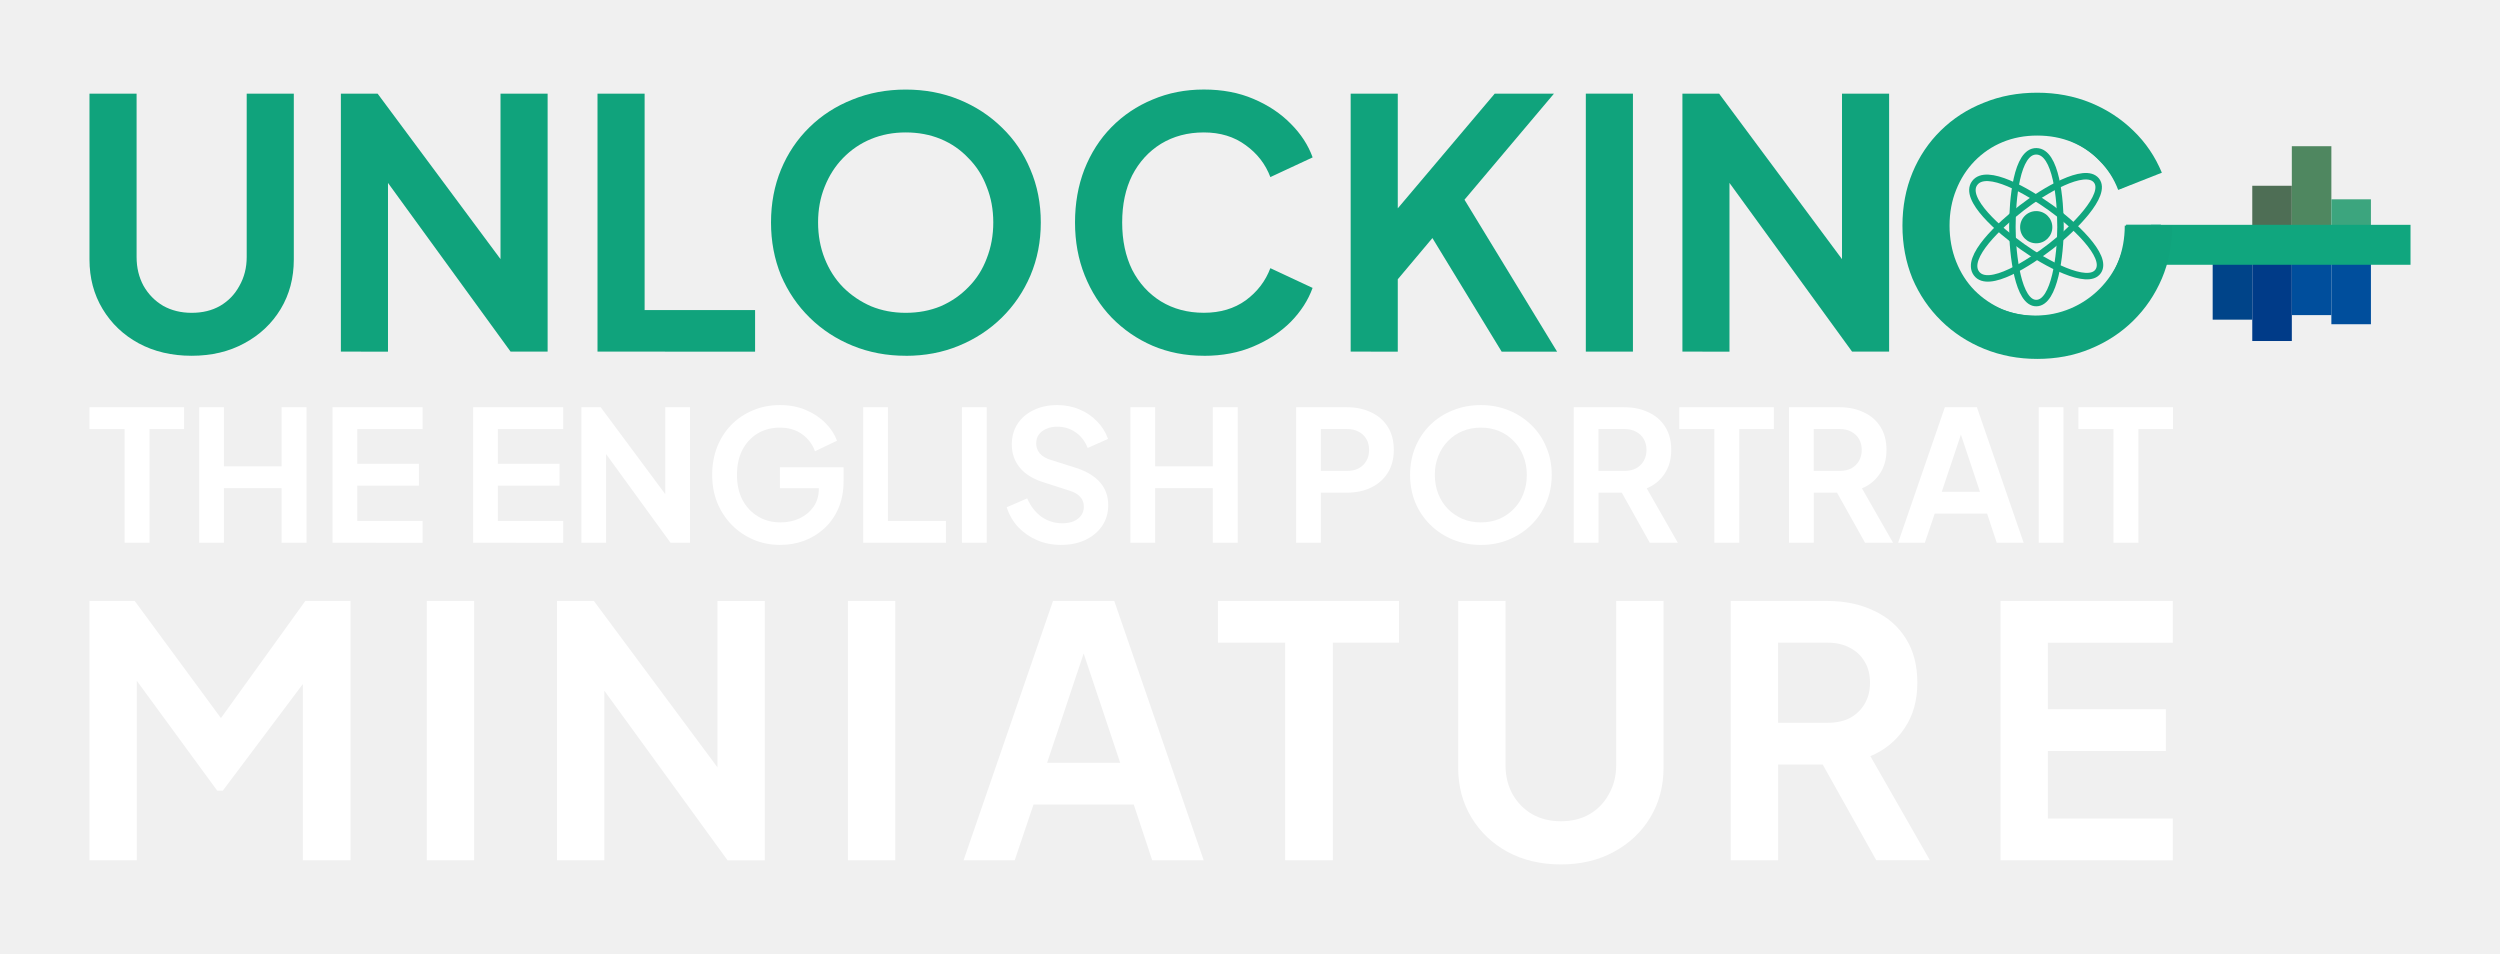
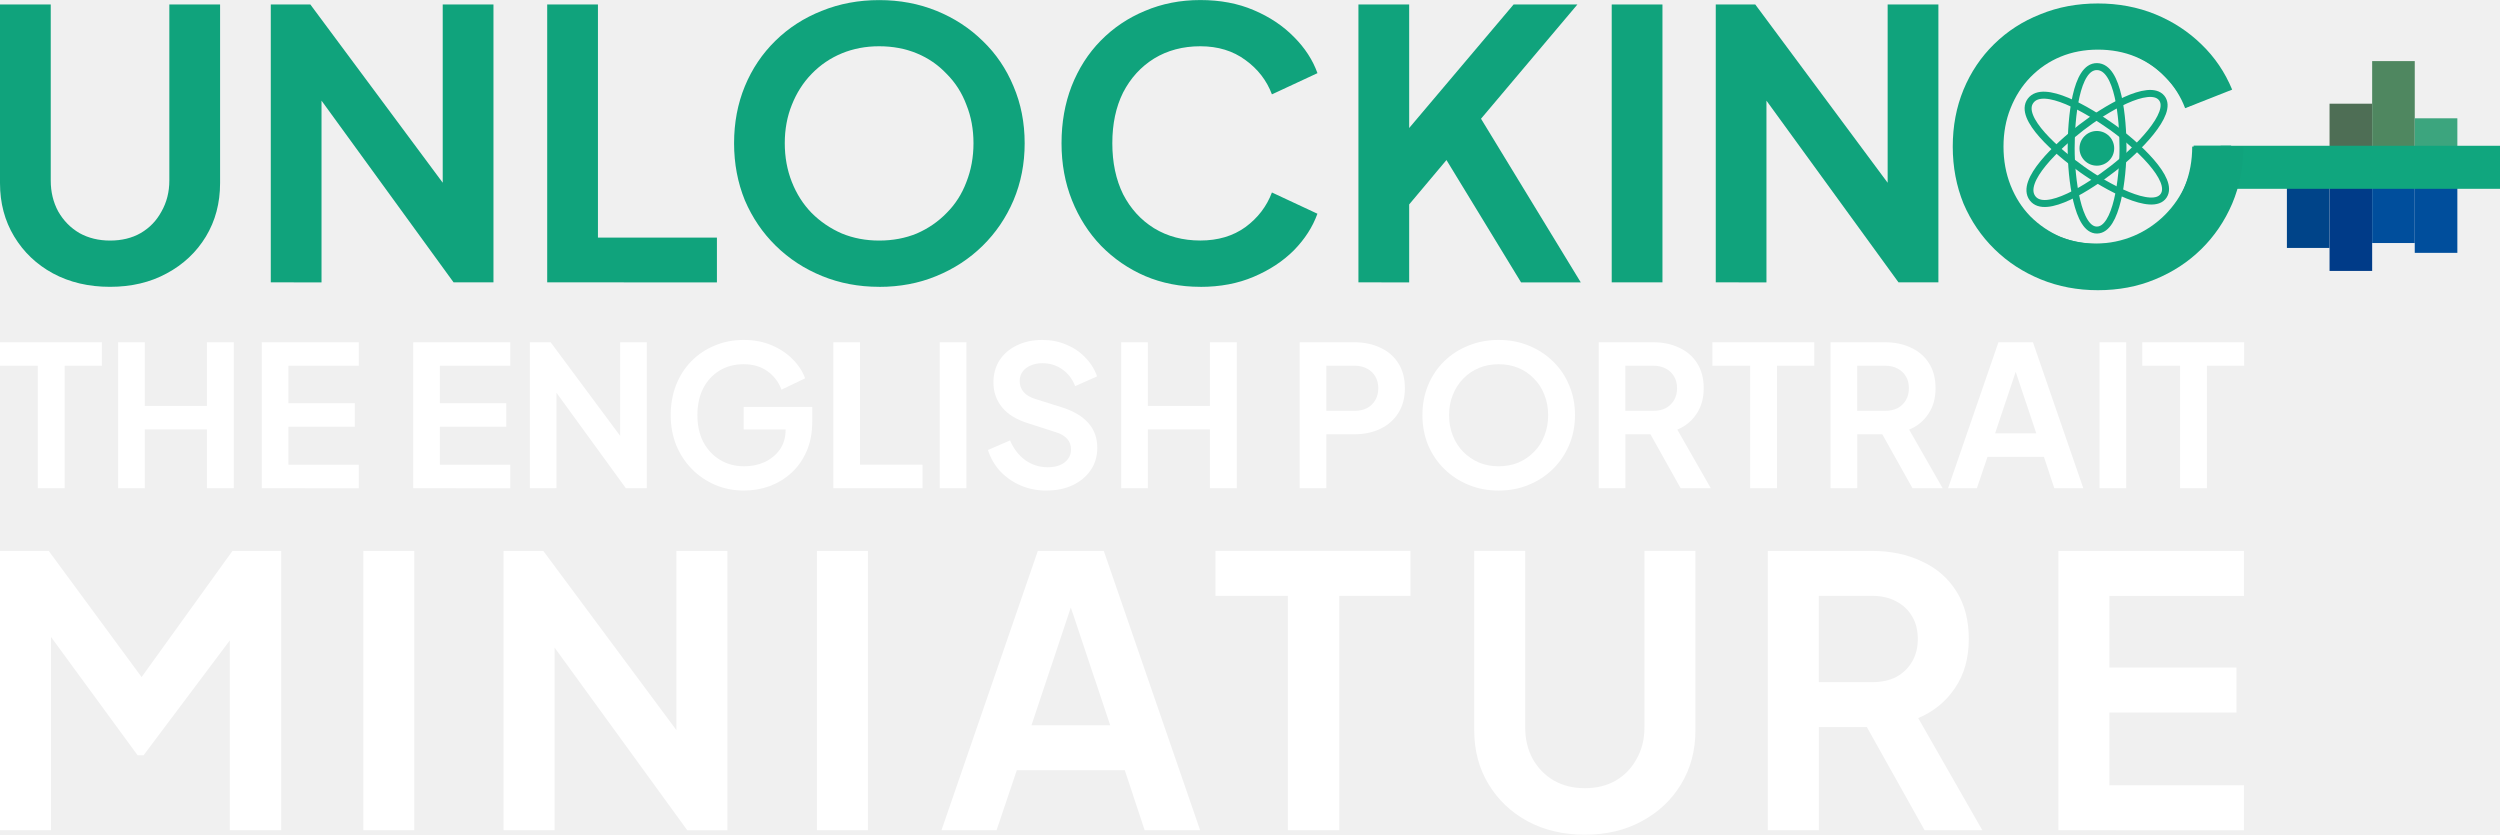
- <svg xmlns="http://www.w3.org/2000/svg" preserveAspectRatio="xMidyMid meet" viewBox="0 0 55.878 21.321" version="1.1" id="svg1503">
+ <svg xmlns="http://www.w3.org/2000/svg" preserveAspectRatio="xMidyMid meet" viewBox="2 2 51.878 17.321" version="1.1" id="svg1503">
  <defs id="defs54" />
  <path id="path1300" style="font-style:normal;font-variant:normal;font-weight:bold;font-stretch:normal;font-size:8.5px;line-height:1.3;font-family:'Plus Jakarta Sans';-inkscape-font-specification:'Plus Jakarta Sans Bold';letter-spacing:0px;word-spacing:0px;fill:#ffffff;fill-opacity:1;stroke:none;stroke-width:0.364" d="m 2,19.228 v -5.796 h 1.011 l 2.171,2.949 H 4.7 L 6.824,13.432 h 1.011 v 5.796 H 6.769 V 14.638 L 7.182,14.739 4.98,17.672 H 4.855 L 2.708,14.739 3.058,14.638 v 4.59 z" />
  <path id="path1302" style="font-style:normal;font-variant:normal;font-weight:bold;font-stretch:normal;font-size:8.5px;line-height:1.3;font-family:'Plus Jakarta Sans';-inkscape-font-specification:'Plus Jakarta Sans Bold';letter-spacing:0px;word-spacing:0px;fill:#ffffff;fill-opacity:1;stroke:none;stroke-width:0.364" d="m 9.539,19.228 v -5.796 h 1.058 v 5.796 z" />
  <path id="path1304" style="font-style:normal;font-variant:normal;font-weight:bold;font-stretch:normal;font-size:8.5px;line-height:1.3;font-family:'Plus Jakarta Sans';-inkscape-font-specification:'Plus Jakarta Sans Bold';letter-spacing:0px;word-spacing:0px;fill:#ffffff;fill-opacity:1;stroke:none;stroke-width:0.364" d="m 12.449,19.228 v -5.796 h 0.825 l 3.19,4.295 -0.428,0.086 v -4.38 h 1.058 v 5.796 h -0.832 l -3.143,-4.326 0.389,-0.086 v 4.411 z" />
  <path id="path1306" style="font-style:normal;font-variant:normal;font-weight:bold;font-stretch:normal;font-size:8.5px;line-height:1.3;font-family:'Plus Jakarta Sans';-inkscape-font-specification:'Plus Jakarta Sans Bold';letter-spacing:0px;word-spacing:0px;fill:#ffffff;fill-opacity:1;stroke:none;stroke-width:0.364" d="m 18.953,19.228 v -5.796 h 1.058 v 5.796 z" />
  <path id="path1308" style="font-style:normal;font-variant:normal;font-weight:bold;font-stretch:normal;font-size:8.5px;line-height:1.3;font-family:'Plus Jakarta Sans';-inkscape-font-specification:'Plus Jakarta Sans Bold';letter-spacing:0px;word-spacing:0px;fill:#ffffff;fill-opacity:1;stroke:none;stroke-width:0.364" d="m 21.537,19.228 1.999,-5.796 h 1.369 l 1.999,5.796 h -1.151 l -0.412,-1.245 h -2.241 l -0.42,1.245 z m 1.867,-2.178 h 1.634 l -0.965,-2.886 h 0.296 z" />
  <path id="path1310" style="font-style:normal;font-variant:normal;font-weight:bold;font-stretch:normal;font-size:8.5px;line-height:1.3;font-family:'Plus Jakarta Sans';-inkscape-font-specification:'Plus Jakarta Sans Bold';letter-spacing:0px;word-spacing:0px;fill:#ffffff;fill-opacity:1;stroke:none;stroke-width:0.364" d="m 28.725,19.228 v -4.863 h -1.502 v -0.934 h 4.046 v 0.934 h -1.478 v 4.863 z" />
  <path id="path1312" style="font-style:normal;font-variant:normal;font-weight:bold;font-stretch:normal;font-size:8.5px;line-height:1.3;font-family:'Plus Jakarta Sans';-inkscape-font-specification:'Plus Jakarta Sans Bold';letter-spacing:0px;word-spacing:0px;fill:#ffffff;fill-opacity:1;stroke:none;stroke-width:0.364" d="m 34.887,19.321 q -0.669,0 -1.19,-0.28 -0.513,-0.28 -0.809,-0.77 -0.296,-0.49 -0.296,-1.113 v -3.727 h 1.058 v 3.672 q 0,0.358 0.156,0.646 0.163,0.288 0.443,0.451 0.28,0.156 0.638,0.156 0.366,0 0.638,-0.156 0.28,-0.163 0.436,-0.451 0.163,-0.288 0.163,-0.646 v -3.672 h 1.058 v 3.727 q 0,0.622 -0.296,1.113 -0.296,0.49 -0.817,0.77 -0.513,0.28 -1.183,0.28 z" />
  <path id="path1314" style="font-style:normal;font-variant:normal;font-weight:bold;font-stretch:normal;font-size:8.5px;line-height:1.3;font-family:'Plus Jakarta Sans';-inkscape-font-specification:'Plus Jakarta Sans Bold';letter-spacing:0px;word-spacing:0px;fill:#ffffff;fill-opacity:1;stroke:none;stroke-width:0.364" d="m 38.684,19.228 v -5.796 h 2.155 q 0.591,0 1.043,0.218 0.459,0.21 0.716,0.622 0.257,0.405 0.257,0.988 0,0.599 -0.288,1.019 -0.28,0.42 -0.762,0.622 l 1.33,2.326 h -1.198 l -1.424,-2.544 0.685,0.405 h -1.455 v 2.14 z m 1.058,-3.073 h 1.113 q 0.288,0 0.498,-0.109 0.21,-0.117 0.327,-0.319 0.117,-0.202 0.117,-0.467 0,-0.272 -0.117,-0.467 -0.117,-0.202 -0.327,-0.311 -0.21,-0.117 -0.498,-0.117 h -1.113 z" />
  <path id="path1316" style="font-style:normal;font-variant:normal;font-weight:bold;font-stretch:normal;font-size:8.5px;line-height:1.3;font-family:'Plus Jakarta Sans';-inkscape-font-specification:'Plus Jakarta Sans Bold';letter-spacing:0px;word-spacing:0px;fill:#ffffff;fill-opacity:1;stroke:none;stroke-width:0.364" d="m 44.714,19.228 v -5.796 h 3.851 v 0.934 h -2.793 v 1.486 h 2.637 v 0.934 h -2.637 v 1.509 h 2.793 v 0.934 z" />
  <path id="path1318" style="font-style:normal;font-variant:normal;font-weight:bold;font-stretch:normal;font-size:10.824px;line-height:1.3;font-family:'Plus Jakarta Sans';-inkscape-font-specification:'Plus Jakarta Sans Bold';letter-spacing:0px;word-spacing:0px;fill:#ffffff;fill-opacity:1;stroke:none;stroke-width:0.376" d="M 2.785,12.131 V 9.59 H 2 V 9.102 H 4.114 V 9.59 H 3.342 v 2.541 z" />
  <path id="path1320" style="font-style:normal;font-variant:normal;font-weight:bold;font-stretch:normal;font-size:10.824px;line-height:1.3;font-family:'Plus Jakarta Sans';-inkscape-font-specification:'Plus Jakarta Sans Bold';letter-spacing:0px;word-spacing:0px;fill:#ffffff;fill-opacity:1;stroke:none;stroke-width:0.376" d="M 4.452,12.131 V 9.102 h 0.553 v 1.321 h 1.289 V 9.102 H 6.851 V 12.131 H 6.294 v -1.22 h -1.289 v 1.22 z" />
  <path id="path1322" style="font-style:normal;font-variant:normal;font-weight:bold;font-stretch:normal;font-size:10.824px;line-height:1.3;font-family:'Plus Jakarta Sans';-inkscape-font-specification:'Plus Jakarta Sans Bold';letter-spacing:0px;word-spacing:0px;fill:#ffffff;fill-opacity:1;stroke:none;stroke-width:0.376" d="M 7.432,12.131 V 9.102 h 2.013 v 0.488 h -1.46 v 0.777 h 1.378 v 0.488 H 7.985 v 0.789 h 1.46 v 0.488 z" />
  <path id="path1324" style="font-style:normal;font-variant:normal;font-weight:bold;font-stretch:normal;font-size:10.824px;line-height:1.3;font-family:'Plus Jakarta Sans';-inkscape-font-specification:'Plus Jakarta Sans Bold';letter-spacing:0px;word-spacing:0px;fill:#ffffff;fill-opacity:1;stroke:none;stroke-width:0.376" d="M 10.575,12.131 V 9.102 h 2.013 v 0.488 h -1.46 v 0.777 h 1.378 v 0.488 h -1.378 v 0.789 h 1.46 v 0.488 z" />
  <path id="path1326" style="font-style:normal;font-variant:normal;font-weight:bold;font-stretch:normal;font-size:10.824px;line-height:1.3;font-family:'Plus Jakarta Sans';-inkscape-font-specification:'Plus Jakarta Sans Bold';letter-spacing:0px;word-spacing:0px;fill:#ffffff;fill-opacity:1;stroke:none;stroke-width:0.376" d="M 12.995,12.131 V 9.102 h 0.431 l 1.667,2.244 -0.224,0.045 V 9.102 h 0.553 v 3.029 h -0.435 l -1.643,-2.261 0.203,-0.045 v 2.305 z" />
  <path id="path1328" style="font-style:normal;font-variant:normal;font-weight:bold;font-stretch:normal;font-size:10.824px;line-height:1.3;font-family:'Plus Jakarta Sans';-inkscape-font-specification:'Plus Jakarta Sans Bold';letter-spacing:0px;word-spacing:0px;fill:#ffffff;fill-opacity:1;stroke:none;stroke-width:0.376" d="m 17.443,12.18 q -0.325,0 -0.602,-0.118 -0.276,-0.118 -0.484,-0.329 -0.207,-0.211 -0.325,-0.496 -0.114,-0.285 -0.114,-0.622 0,-0.337 0.11,-0.622 0.114,-0.289 0.317,-0.496 0.207,-0.211 0.484,-0.325 0.276,-0.118 0.602,-0.118 0.325,0 0.581,0.11 0.26,0.11 0.439,0.293 0.179,0.179 0.256,0.394 L 18.216,10.086 Q 18.13,9.85 17.927,9.704 17.724,9.558 17.431,9.558 q -0.285,0 -0.504,0.134 -0.215,0.134 -0.337,0.37 -0.118,0.236 -0.118,0.553 0,0.317 0.122,0.557 0.126,0.236 0.346,0.37 0.22,0.134 0.504,0.134 0.232,0 0.427,-0.089 0.195,-0.094 0.313,-0.26 0.118,-0.171 0.118,-0.403 v -0.232 l 0.252,0.22 h -1.122 v -0.468 h 1.423 v 0.305 q 0,0.35 -0.118,0.618 -0.118,0.268 -0.321,0.451 -0.199,0.179 -0.451,0.272 -0.252,0.089 -0.52,0.089 z" />
  <path id="path1330" style="font-style:normal;font-variant:normal;font-weight:bold;font-stretch:normal;font-size:10.824px;line-height:1.3;font-family:'Plus Jakarta Sans';-inkscape-font-specification:'Plus Jakarta Sans Bold';letter-spacing:0px;word-spacing:0px;fill:#ffffff;fill-opacity:1;stroke:none;stroke-width:0.376" d="M 19.293,12.131 V 9.102 h 0.553 v 2.541 h 1.297 v 0.488 z" />
  <path id="path1332" style="font-style:normal;font-variant:normal;font-weight:bold;font-stretch:normal;font-size:10.824px;line-height:1.3;font-family:'Plus Jakarta Sans';-inkscape-font-specification:'Plus Jakarta Sans Bold';letter-spacing:0px;word-spacing:0px;fill:#ffffff;fill-opacity:1;stroke:none;stroke-width:0.376" d="M 21.501,12.131 V 9.102 h 0.553 v 3.029 z" />
  <path id="path1334" style="font-style:normal;font-variant:normal;font-weight:bold;font-stretch:normal;font-size:10.824px;line-height:1.3;font-family:'Plus Jakarta Sans';-inkscape-font-specification:'Plus Jakarta Sans Bold';letter-spacing:0px;word-spacing:0px;fill:#ffffff;fill-opacity:1;stroke:none;stroke-width:0.376" d="m 23.717,12.18 q -0.289,0 -0.537,-0.106 -0.244,-0.106 -0.423,-0.293 -0.175,-0.191 -0.256,-0.443 l 0.459,-0.199 q 0.11,0.26 0.317,0.411 0.207,0.146 0.468,0.146 0.146,0 0.252,-0.045 0.11,-0.049 0.167,-0.13 0.061,-0.081 0.061,-0.195 0,-0.134 -0.081,-0.22 -0.077,-0.089 -0.236,-0.138 l -0.581,-0.187 q -0.354,-0.11 -0.533,-0.329 -0.179,-0.22 -0.179,-0.516 0,-0.26 0.126,-0.459 0.13,-0.199 0.358,-0.309 0.232,-0.114 0.529,-0.114 0.272,0 0.5,0.098 0.228,0.094 0.39,0.264 0.167,0.167 0.248,0.394 L 24.311,10.013 Q 24.221,9.785 24.042,9.663 23.863,9.537 23.628,9.537 q -0.138,0 -0.244,0.049 -0.106,0.045 -0.167,0.13 -0.057,0.081 -0.057,0.195 0,0.126 0.081,0.224 0.081,0.094 0.248,0.146 l 0.557,0.175 q 0.362,0.118 0.541,0.325 0.183,0.207 0.183,0.512 0,0.26 -0.134,0.459 -0.134,0.199 -0.37,0.313 -0.236,0.114 -0.549,0.114 z" />
  <path id="path1336" style="font-style:normal;font-variant:normal;font-weight:bold;font-stretch:normal;font-size:10.824px;line-height:1.3;font-family:'Plus Jakarta Sans';-inkscape-font-specification:'Plus Jakarta Sans Bold';letter-spacing:0px;word-spacing:0px;fill:#ffffff;fill-opacity:1;stroke:none;stroke-width:0.376" d="M 25.266,12.131 V 9.102 h 0.553 v 1.321 h 1.289 V 9.102 h 0.557 v 3.029 h -0.557 v -1.22 h -1.289 v 1.22 z" />
  <path id="path1338" style="font-style:normal;font-variant:normal;font-weight:bold;font-stretch:normal;font-size:10.824px;line-height:1.3;font-family:'Plus Jakarta Sans';-inkscape-font-specification:'Plus Jakarta Sans Bold';letter-spacing:0px;word-spacing:0px;fill:#ffffff;fill-opacity:1;stroke:none;stroke-width:0.376" d="M 28.97,12.131 V 9.102 h 1.13 q 0.309,0 0.545,0.114 0.24,0.11 0.374,0.325 0.134,0.211 0.134,0.516 0,0.301 -0.138,0.516 -0.134,0.211 -0.37,0.325 -0.236,0.114 -0.545,0.114 h -0.577 v 1.118 z m 0.553,-1.606 h 0.586 q 0.15,0 0.26,-0.057 0.11,-0.061 0.171,-0.167 0.061,-0.106 0.061,-0.244 0,-0.142 -0.061,-0.244 -0.061,-0.106 -0.171,-0.163 -0.11,-0.061 -0.26,-0.061 h -0.586 z" />
  <path id="path1340" style="font-style:normal;font-variant:normal;font-weight:bold;font-stretch:normal;font-size:10.824px;line-height:1.3;font-family:'Plus Jakarta Sans';-inkscape-font-specification:'Plus Jakarta Sans Bold';letter-spacing:0px;word-spacing:0px;fill:#ffffff;fill-opacity:1;stroke:none;stroke-width:0.376" d="m 33.098,12.18 q -0.333,0 -0.622,-0.118 -0.289,-0.118 -0.504,-0.329 -0.215,-0.211 -0.337,-0.496 -0.118,-0.289 -0.118,-0.622 0,-0.337 0.118,-0.622 0.118,-0.285 0.333,-0.496 0.216,-0.211 0.504,-0.325 0.289,-0.118 0.626,-0.118 0.337,0 0.626,0.118 0.289,0.118 0.504,0.329 0.215,0.207 0.333,0.492 0.122,0.285 0.122,0.622 0,0.333 -0.122,0.622 -0.122,0.285 -0.337,0.496 -0.215,0.211 -0.504,0.329 -0.285,0.118 -0.622,0.118 z m 0,-0.504 q 0.224,0 0.411,-0.077 0.187,-0.081 0.325,-0.224 0.142,-0.142 0.215,-0.337 0.077,-0.195 0.077,-0.423 0,-0.228 -0.077,-0.419 -0.073,-0.195 -0.215,-0.337 Q 33.695,9.712 33.508,9.635 33.321,9.558 33.098,9.558 q -0.22,0 -0.407,0.077 -0.187,0.077 -0.329,0.224 -0.138,0.142 -0.215,0.337 -0.077,0.191 -0.077,0.419 0,0.228 0.077,0.423 0.077,0.195 0.215,0.337 0.142,0.142 0.329,0.224 0.187,0.077 0.407,0.077 z" />
  <path id="path1342" style="font-style:normal;font-variant:normal;font-weight:bold;font-stretch:normal;font-size:10.824px;line-height:1.3;font-family:'Plus Jakarta Sans';-inkscape-font-specification:'Plus Jakarta Sans Bold';letter-spacing:0px;word-spacing:0px;fill:#ffffff;fill-opacity:1;stroke:none;stroke-width:0.376" d="M 35.175,12.131 V 9.102 h 1.126 q 0.309,0 0.545,0.114 0.24,0.11 0.374,0.325 0.134,0.211 0.134,0.516 0,0.313 -0.15,0.533 -0.146,0.22 -0.398,0.325 l 0.695,1.216 h -0.626 l -0.744,-1.33 0.358,0.211 h -0.76 v 1.118 z m 0.553,-1.606 h 0.581 q 0.15,0 0.26,-0.057 0.11,-0.061 0.171,-0.167 0.061,-0.106 0.061,-0.244 0,-0.142 -0.061,-0.244 -0.061,-0.106 -0.171,-0.163 -0.11,-0.061 -0.26,-0.061 h -0.581 z" />
  <path id="path1344" style="font-style:normal;font-variant:normal;font-weight:bold;font-stretch:normal;font-size:10.824px;line-height:1.3;font-family:'Plus Jakarta Sans';-inkscape-font-specification:'Plus Jakarta Sans Bold';letter-spacing:0px;word-spacing:0px;fill:#ffffff;fill-opacity:1;stroke:none;stroke-width:0.376" d="M 38.318,12.131 V 9.59 H 37.534 V 9.102 h 2.114 v 0.488 h -0.773 v 2.541 z" />
  <path id="path1346" style="font-style:normal;font-variant:normal;font-weight:bold;font-stretch:normal;font-size:10.824px;line-height:1.3;font-family:'Plus Jakarta Sans';-inkscape-font-specification:'Plus Jakarta Sans Bold';letter-spacing:0px;word-spacing:0px;fill:#ffffff;fill-opacity:1;stroke:none;stroke-width:0.376" d="M 39.986,12.131 V 9.102 h 1.126 q 0.309,0 0.545,0.114 0.24,0.11 0.374,0.325 0.134,0.211 0.134,0.516 0,0.313 -0.15,0.533 -0.146,0.22 -0.398,0.325 l 0.695,1.216 h -0.626 l -0.744,-1.33 0.358,0.211 h -0.76 v 1.118 z m 0.553,-1.606 h 0.581 q 0.15,0 0.26,-0.057 0.11,-0.061 0.171,-0.167 0.061,-0.106 0.061,-0.244 0,-0.142 -0.061,-0.244 -0.061,-0.106 -0.171,-0.163 -0.11,-0.061 -0.26,-0.061 h -0.581 z" />
  <path id="path1348" style="font-style:normal;font-variant:normal;font-weight:bold;font-stretch:normal;font-size:10.824px;line-height:1.3;font-family:'Plus Jakarta Sans';-inkscape-font-specification:'Plus Jakarta Sans Bold';letter-spacing:0px;word-spacing:0px;fill:#ffffff;fill-opacity:1;stroke:none;stroke-width:0.376" d="m 42.425,12.131 1.045,-3.029 h 0.716 l 1.045,3.029 h -0.602 l -0.215,-0.651 h -1.171 l -0.22,0.651 z m 0.976,-1.139 h 0.854 L 43.751,9.484 h 0.155 z" />
  <path id="path1350" style="font-style:normal;font-variant:normal;font-weight:bold;font-stretch:normal;font-size:10.824px;line-height:1.3;font-family:'Plus Jakarta Sans';-inkscape-font-specification:'Plus Jakarta Sans Bold';letter-spacing:0px;word-spacing:0px;fill:#ffffff;fill-opacity:1;stroke:none;stroke-width:0.376" d="M 45.568,12.131 V 9.102 h 0.553 v 3.029 z" />
  <path id="path1352" style="font-style:normal;font-variant:normal;font-weight:bold;font-stretch:normal;font-size:10.824px;line-height:1.3;font-family:'Plus Jakarta Sans';-inkscape-font-specification:'Plus Jakarta Sans Bold';letter-spacing:0px;word-spacing:0px;fill:#ffffff;fill-opacity:1;stroke:none;stroke-width:0.376" d="M 47.239,12.131 V 9.59 H 46.455 V 9.102 h 2.114 v 0.488 h -0.773 v 2.541 z" />
  <path id="path1354" style="font-style:normal;font-variant:normal;font-weight:bold;font-stretch:normal;font-size:21.356px;line-height:1.3;font-family:'Plus Jakarta Sans';-inkscape-font-specification:'Plus Jakarta Sans Bold';letter-spacing:0px;word-spacing:0px;fill:#10a37c;fill-opacity:1;stroke:none;stroke-width:0.362" d="m 4.283,7.952 q -0.666,0 -1.184,-0.279 Q 2.588,7.395 2.294,6.907 2,6.42 2,5.8 V 2.093 h 1.053 v 3.653 q 0,0.356 0.155,0.642 0.163,0.286 0.441,0.449 0.279,0.155 0.635,0.155 0.364,0 0.635,-0.155 Q 5.197,6.675 5.351,6.389 5.514,6.102 5.514,5.746 V 2.093 h 1.053 v 3.708 q 0,0.619 -0.294,1.107 Q 5.978,7.395 5.46,7.673 4.949,7.952 4.283,7.952 Z" />
  <path id="path1356" style="font-style:normal;font-variant:normal;font-weight:bold;font-stretch:normal;font-size:21.356px;line-height:1.3;font-family:'Plus Jakarta Sans';-inkscape-font-specification:'Plus Jakarta Sans Bold';letter-spacing:0px;word-spacing:0px;fill:#10a37c;fill-opacity:1;stroke:none;stroke-width:0.362" d="M 7.619,7.859 V 2.093 H 8.44 L 11.613,6.365 11.187,6.451 V 2.093 H 12.24 V 7.859 H 11.412 L 8.285,3.556 8.672,3.471 v 4.389 z" />
  <path id="path1358" style="font-style:normal;font-variant:normal;font-weight:bold;font-stretch:normal;font-size:21.356px;line-height:1.3;font-family:'Plus Jakarta Sans';-inkscape-font-specification:'Plus Jakarta Sans Bold';letter-spacing:0px;word-spacing:0px;fill:#10a37c;fill-opacity:1;stroke:none;stroke-width:0.362" d="M 13.355,7.859 V 2.093 h 1.053 v 4.838 h 2.469 v 0.929 z" />
  <path id="path1360" style="font-style:normal;font-variant:normal;font-weight:bold;font-stretch:normal;font-size:21.356px;line-height:1.3;font-family:'Plus Jakarta Sans';-inkscape-font-specification:'Plus Jakarta Sans Bold';letter-spacing:0px;word-spacing:0px;fill:#10a37c;fill-opacity:1;stroke:none;stroke-width:0.362" d="m 20.243,7.952 q -0.635,0 -1.184,-0.224 -0.55,-0.224 -0.96,-0.627 -0.41,-0.402 -0.642,-0.944 -0.224,-0.55 -0.224,-1.184 0,-0.642 0.224,-1.184 0.224,-0.542 0.635,-0.944 0.41,-0.402 0.96,-0.619 0.55,-0.224 1.192,-0.224 0.642,0 1.192,0.224 0.55,0.224 0.96,0.627 0.41,0.395 0.635,0.937 0.232,0.542 0.232,1.184 0,0.635 -0.232,1.184 -0.232,0.542 -0.642,0.944 -0.41,0.402 -0.96,0.627 -0.542,0.224 -1.184,0.224 z m 0,-0.96 q 0.426,0 0.782,-0.147 0.356,-0.155 0.619,-0.426 0.271,-0.271 0.41,-0.642 0.147,-0.372 0.147,-0.805 0,-0.433 -0.147,-0.797 Q 21.915,3.803 21.644,3.533 21.381,3.254 21.025,3.107 20.669,2.96 20.243,2.96 q -0.418,0 -0.774,0.147 -0.356,0.147 -0.627,0.426 -0.263,0.271 -0.41,0.642 -0.147,0.364 -0.147,0.797 0,0.433 0.147,0.805 0.147,0.372 0.41,0.642 0.271,0.271 0.627,0.426 0.356,0.147 0.774,0.147 z" />
  <path id="path1362" style="font-style:normal;font-variant:normal;font-weight:bold;font-stretch:normal;font-size:21.356px;line-height:1.3;font-family:'Plus Jakarta Sans';-inkscape-font-specification:'Plus Jakarta Sans Bold';letter-spacing:0px;word-spacing:0px;fill:#10a37c;fill-opacity:1;stroke:none;stroke-width:0.362" d="m 26.908,7.952 q -0.619,0 -1.146,-0.224 Q 25.243,7.503 24.849,7.101 24.462,6.698 24.245,6.156 24.028,5.615 24.028,4.972 q 0,-0.642 0.209,-1.184 0.217,-0.55 0.604,-0.944 0.395,-0.402 0.921,-0.619 0.526,-0.224 1.146,-0.224 0.619,0 1.107,0.209 0.495,0.209 0.836,0.557 0.341,0.341 0.488,0.751 L 28.394,3.958 Q 28.231,3.525 27.844,3.246 27.457,2.96 26.908,2.96 q -0.542,0 -0.96,0.255 -0.41,0.255 -0.642,0.704 -0.224,0.449 -0.224,1.053 0,0.604 0.224,1.06 0.232,0.449 0.642,0.704 0.418,0.255 0.96,0.255 0.55,0 0.937,-0.279 Q 28.231,6.427 28.394,5.994 l 0.944,0.441 q -0.147,0.41 -0.488,0.759 -0.341,0.341 -0.836,0.55 -0.488,0.209 -1.107,0.209 z" />
  <path id="path1364" style="font-style:normal;font-variant:normal;font-weight:bold;font-stretch:normal;font-size:21.356px;line-height:1.3;font-family:'Plus Jakarta Sans';-inkscape-font-specification:'Plus Jakarta Sans Bold';letter-spacing:0px;word-spacing:0px;fill:#10a37c;fill-opacity:1;stroke:none;stroke-width:0.362" d="M 30.189,7.859 V 2.093 h 1.053 V 5.096 L 30.956,4.995 33.409,2.093 h 1.324 l -2.299,2.725 0.062,-0.743 2.307,3.785 H 33.564 L 32.016,5.321 31.242,6.242 v 1.618 z" />
  <path id="path1366" style="font-style:normal;font-variant:normal;font-weight:bold;font-stretch:normal;font-size:21.356px;line-height:1.3;font-family:'Plus Jakarta Sans';-inkscape-font-specification:'Plus Jakarta Sans Bold';letter-spacing:0px;word-spacing:0px;fill:#10a37c;fill-opacity:1;stroke:none;stroke-width:0.362" d="M 35.445,7.859 V 2.093 h 1.053 v 5.766 z" />
  <path id="path1368" style="font-style:normal;font-variant:normal;font-weight:bold;font-stretch:normal;font-size:21.356px;line-height:1.3;font-family:'Plus Jakarta Sans';-inkscape-font-specification:'Plus Jakarta Sans Bold';letter-spacing:0px;word-spacing:0px;fill:#10a37c;fill-opacity:1;stroke:none;stroke-width:0.362" d="M 37.604,7.859 V 2.093 h 0.82 l 3.173,4.273 -0.426,0.085 V 2.093 h 1.053 v 5.766 h -0.828 l -3.127,-4.303 0.387,-0.085 v 4.389 z" />
  <path style="opacity:1;fill:#004489;fill-opacity:1;stroke:none;stroke-width:0.129;stroke-linecap:round;stroke-miterlimit:4;stroke-dasharray:none;stroke-dashoffset:0;stroke-opacity:1" d="m 49.456,7.145 h 0.884 v -1.701 h -0.884 z" id="path1370" />
  <path style="opacity:1;fill:#003b88;fill-opacity:1;stroke:none;stroke-width:0.145;stroke-linecap:round;stroke-miterlimit:4;stroke-dasharray:none;stroke-dashoffset:0;stroke-opacity:1" d="m 50.341,7.622 h 0.884 V 5.445 h -0.884 z" id="path1372" />
  <path style="opacity:1;fill:#004e9c;fill-opacity:1;stroke:none;stroke-width:0.125;stroke-linecap:round;stroke-miterlimit:4;stroke-dasharray:none;stroke-dashoffset:0;stroke-opacity:1" d="m 51.225,7.043 h 0.884 V 5.445 h -0.884 z" id="path1374" />
  <path style="opacity:1;fill:#004e9c;fill-opacity:1;stroke:none;stroke-width:0.132;stroke-linecap:round;stroke-miterlimit:4;stroke-dasharray:none;stroke-dashoffset:0;stroke-opacity:1" d="m 52.109,7.247 h 0.884 V 5.445 h -0.884 z" id="path1376" />
  <path style="opacity:1;fill:#4e6e55;fill-opacity:1;stroke:none;stroke-width:0.112;stroke-linecap:round;stroke-miterlimit:4;stroke-dasharray:none;stroke-dashoffset:0;stroke-opacity:1" d="m 50.341,4.152 h 0.884 v 1.293 h -0.884 z" id="path1378" />
  <path style="opacity:1;fill:#4f8760;fill-opacity:1;stroke:none;stroke-width:0.145;stroke-linecap:round;stroke-miterlimit:4;stroke-dasharray:none;stroke-dashoffset:0;stroke-opacity:1" d="m 51.225,3.268 h 0.884 v 2.177 h -0.884 z" id="path1380" />
  <path style="opacity:1;fill:#3ca57e;fill-opacity:1;stroke:none;stroke-width:0.098;stroke-linecap:round;stroke-miterlimit:4;stroke-dasharray:none;stroke-dashoffset:0;stroke-opacity:1" d="m 52.109,4.455 h 0.884 v 0.989 h -0.884 z" id="path1382" />
  <path style="opacity:1;fill:#10a67e;fill-opacity:1;stroke:none;stroke-width:0.451;stroke-linecap:round;stroke-miterlimit:4;stroke-dasharray:none;stroke-dashoffset:0;stroke-opacity:1" d="m 48.079,5.025 h 5.799 v 0.893 h -5.799 z" id="path1384" />
  <path id="path1386" d="m 47.91,5.021 c 0,1.338 -1.084,2.422 -2.422,2.422 -1.338,0 -2.422,-1.084 -2.422,-2.422 0,-0.669 0.271,-1.274 0.709,-1.713 0.438,-0.438 1.044,-0.709 1.713,-0.709 0.669,0 1.274,0.271 1.713,0.709 0.219,0.219 0.397,0.48 0.519,0.77" style="opacity:1;fill:none;fill-opacity:1;stroke:#10a67e;stroke-width:0.778;stroke-linecap:butt;stroke-miterlimit:4;stroke-dasharray:none;stroke-dashoffset:0;stroke-opacity:1" />
  <path id="path1388" style="font-style:normal;font-variant:normal;font-weight:bold;font-stretch:normal;font-size:21.356px;line-height:1.3;font-family:'Plus Jakarta Sans';-inkscape-font-specification:'Plus Jakarta Sans Bold';letter-spacing:0px;word-spacing:0px;fill:#10a37c;fill-opacity:1;stroke:none;stroke-width:0.362" d="m 48.552,5.043 c 0,0.423 -0.077,0.818 -0.232,1.184 -0.155,0.361 -0.369,0.676 -0.642,0.944 -0.273,0.268 -0.593,0.477 -0.96,0.627 -0.361,0.15 -0.756,0.224 -1.184,0.224 -0.423,0 -0.818,-0.075 -1.184,-0.224 C 43.982,7.648 43.662,7.439 43.389,7.171 43.115,6.903 42.901,6.588 42.746,6.227 42.597,5.86 42.522,5.466 42.522,5.043 c 0,-0.428 0.075,-0.823 0.224,-1.184 0.15,-0.361 0.361,-0.676 0.635,-0.944 0.273,-0.268 0.593,-0.475 0.96,-0.619 0.366,-0.15 0.764,-0.224 1.192,-0.224 0.428,0 0.826,0.075 1.192,0.224 0.366,0.15 0.686,0.359 0.96,0.627 0.273,0.263 0.485,0.575 0.635,0.937 L 47.344,4.245 C 47.251,3.998 47.114,3.784 46.934,3.603 46.758,3.417 46.552,3.275 46.315,3.177 46.077,3.079 45.817,3.03 45.533,3.03 c -0.279,0 -0.537,0.049 -0.774,0.147 -0.237,0.098 -0.446,0.24 -0.627,0.426 -0.175,0.181 -0.312,0.395 -0.41,0.642 -0.098,0.243 -0.147,0.508 -0.147,0.797 0,0.289 0.049,0.557 0.147,0.805 0.098,0.248 0.235,0.462 0.41,0.642 0.181,0.181 0.39,0.323 0.627,0.426 0.237,0.098 0.495,0.147 0.774,0.147 0.284,0 0.544,-0.049 0.782,-0.147 0.237,-0.103 0.444,-0.245 0.619,-0.426 0.181,-0.181 0.317,-0.395 0.41,-0.642 0.098,-0.248 0.147,-0.516 0.147,-0.805 z" />
  <path style="opacity:1;fill:#10a67e;fill-opacity:1;stroke:none;stroke-width:1.057;stroke-linecap:butt;stroke-miterlimit:4;stroke-dasharray:none;stroke-dashoffset:0;stroke-opacity:1" d="m 45.872,5.078 a 0.36,0.36 0 0 1 -0.36,0.36 0.36,0.36 0 0 1 -0.36,-0.36 0.36,0.36 0 0 1 0.36,-0.36 0.36,0.36 0 0 1 0.36,0.36 z" id="path1390" />
  <path style="opacity:1;fill:none;fill-opacity:0.954;stroke:#10a67e;stroke-width:0.145;stroke-linecap:butt;stroke-miterlimit:4;stroke-dasharray:none;stroke-dashoffset:0;stroke-opacity:1" d="m 46.055,5.078 c 0,0.617 -0.129,1.687 -0.538,1.696 -0.409,0.009 -0.538,-1.079 -0.538,-1.696 10e-7,-0.617 0.093,-1.705 0.538,-1.696 0.445,0.009 0.538,1.079 0.538,1.696 z" id="path1392" />
  <path id="path1394" d="m 45.83,4.639 c 0.502,0.359 1.298,1.086 1.067,1.424 C 46.667,6.402 45.706,5.874 45.204,5.515 44.702,5.157 43.871,4.448 44.137,4.091 c 0.266,-0.357 1.191,0.19 1.693,0.548 z" style="opacity:1;fill:none;fill-opacity:0.954;stroke:#10a67e;stroke-width:0.145;stroke-linecap:butt;stroke-miterlimit:4;stroke-dasharray:none;stroke-dashoffset:0;stroke-opacity:1" />
  <path style="opacity:1;fill:none;fill-opacity:0.954;stroke:#10a67e;stroke-width:0.145;stroke-linecap:butt;stroke-miterlimit:4;stroke-dasharray:none;stroke-dashoffset:0;stroke-opacity:1" d="m 45.187,4.648 c 0.487,-0.378 1.412,-0.932 1.67,-0.615 0.258,0.318 -0.523,1.087 -1.01,1.465 -0.487,0.378 -1.404,0.972 -1.67,0.615 -0.266,-0.357 0.523,-1.087 1.01,-1.465 z" id="path1396" />
</svg>
